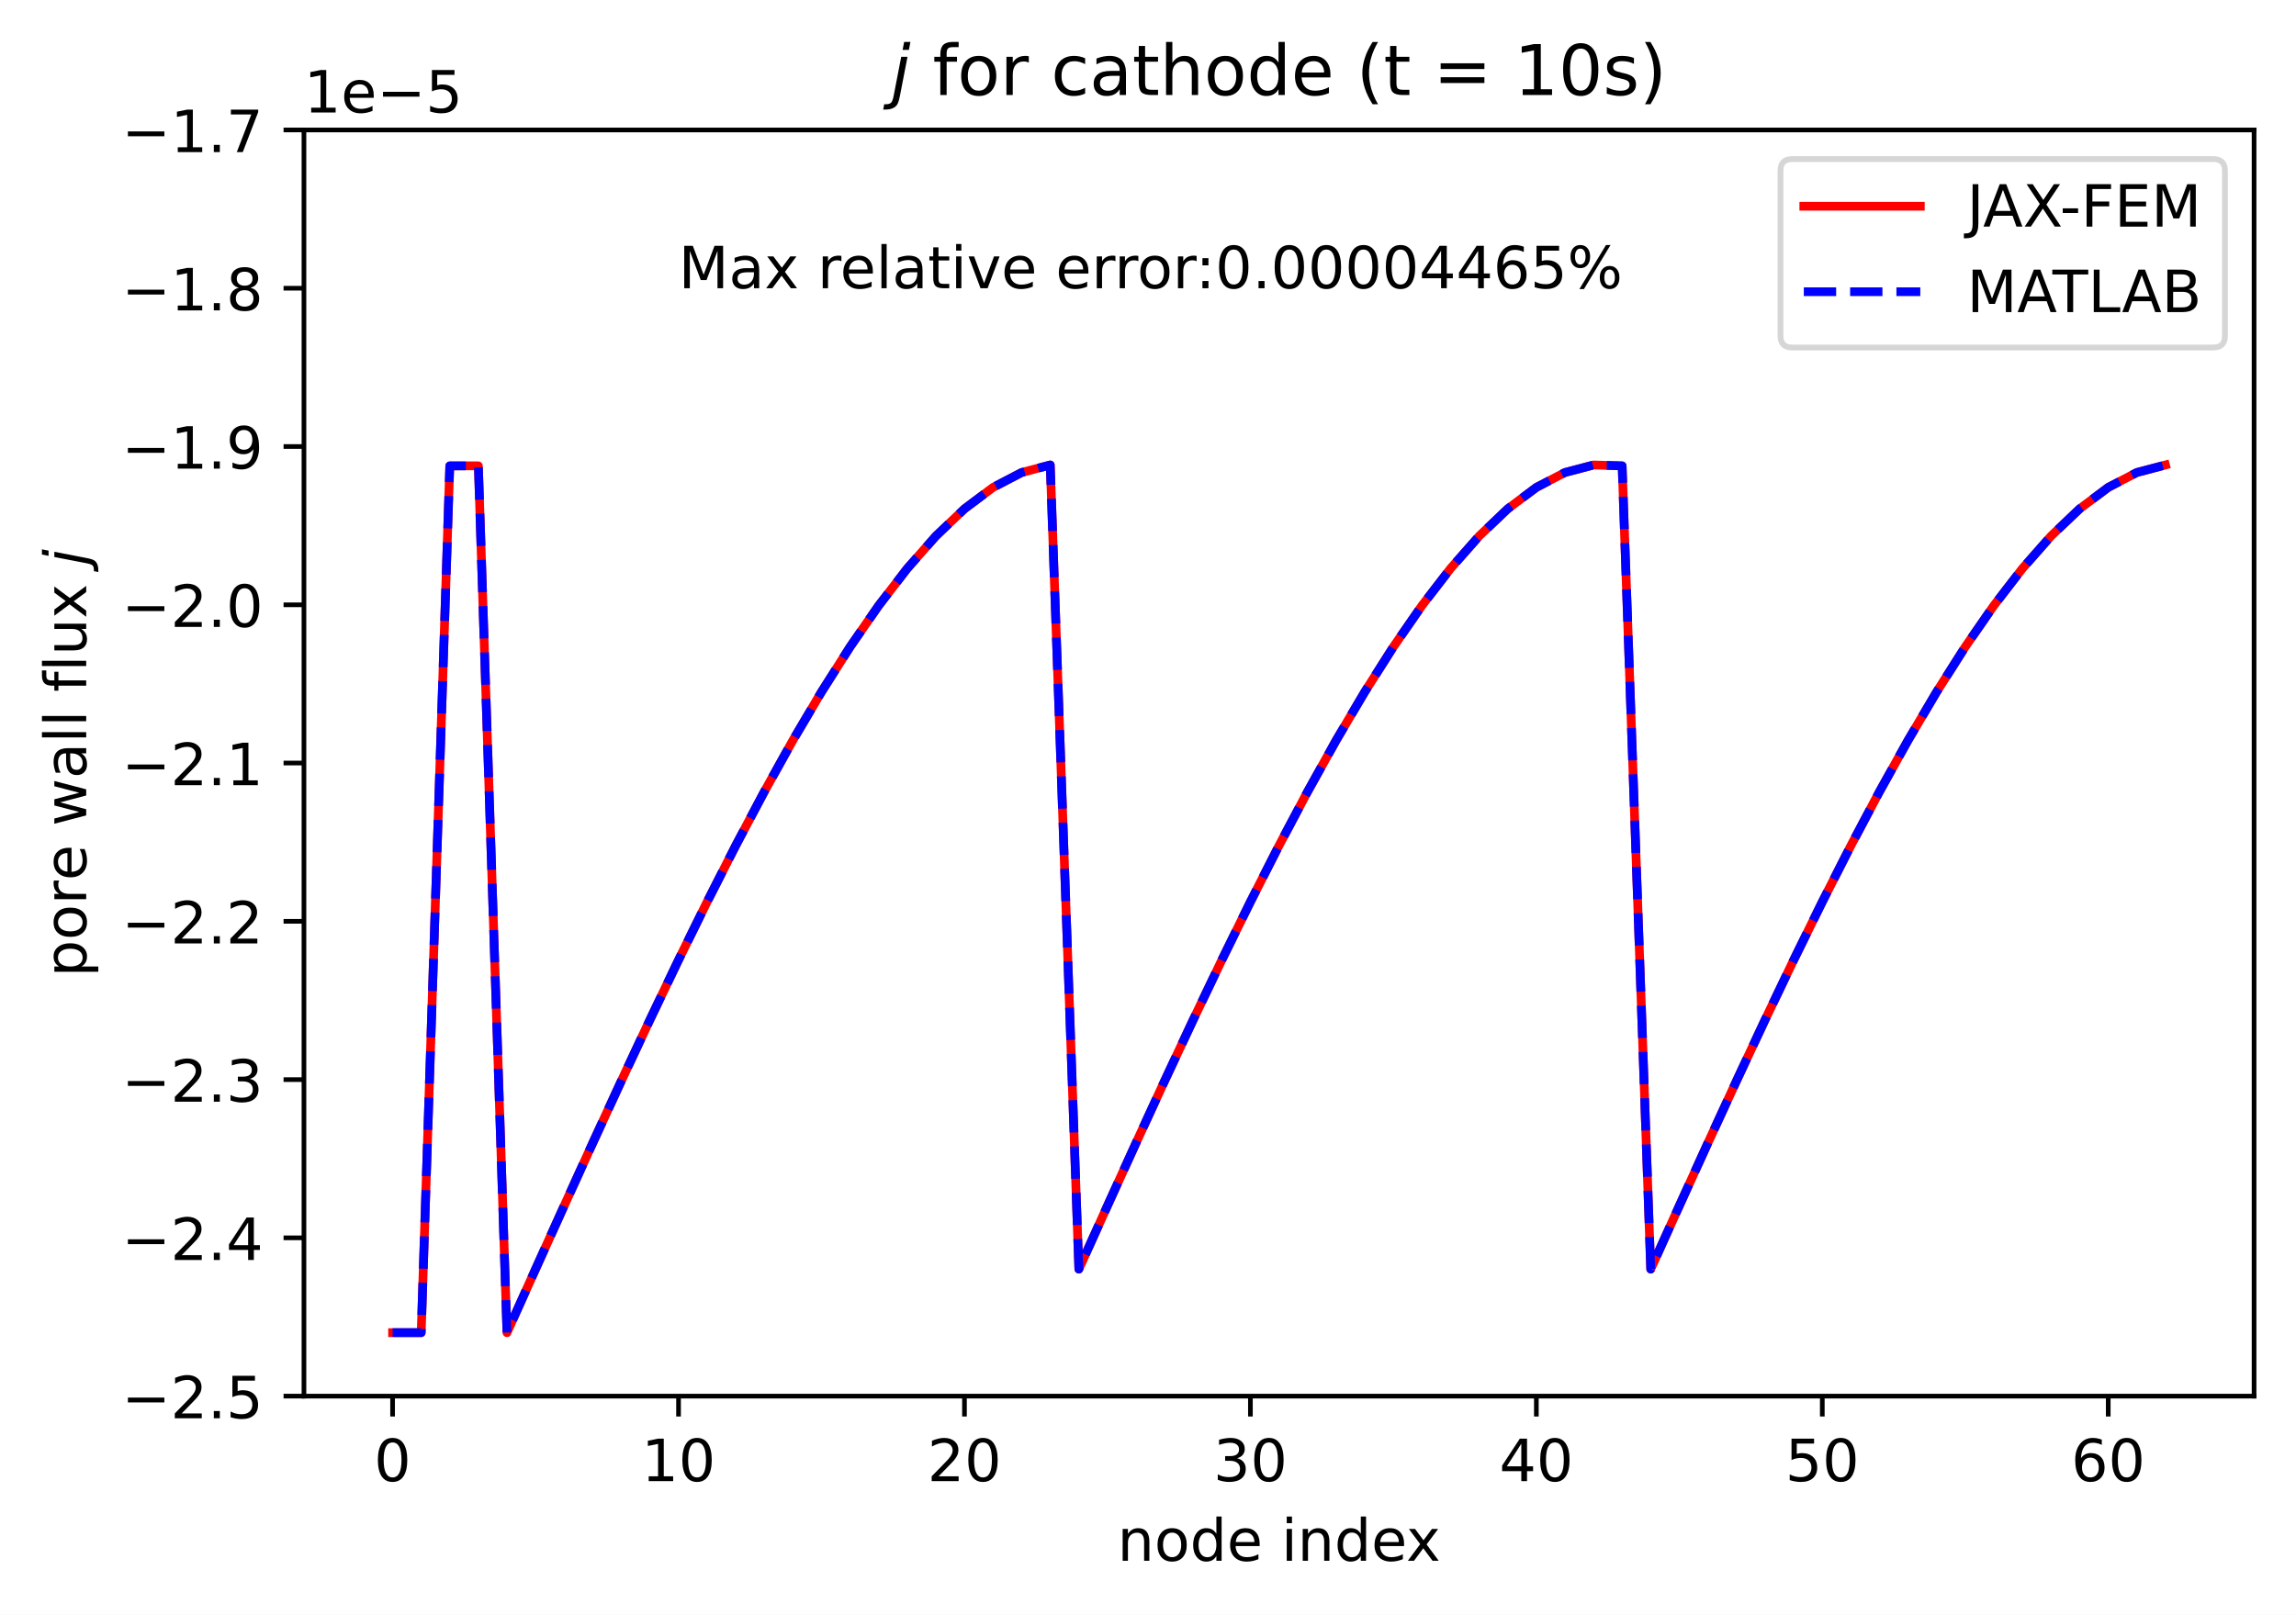
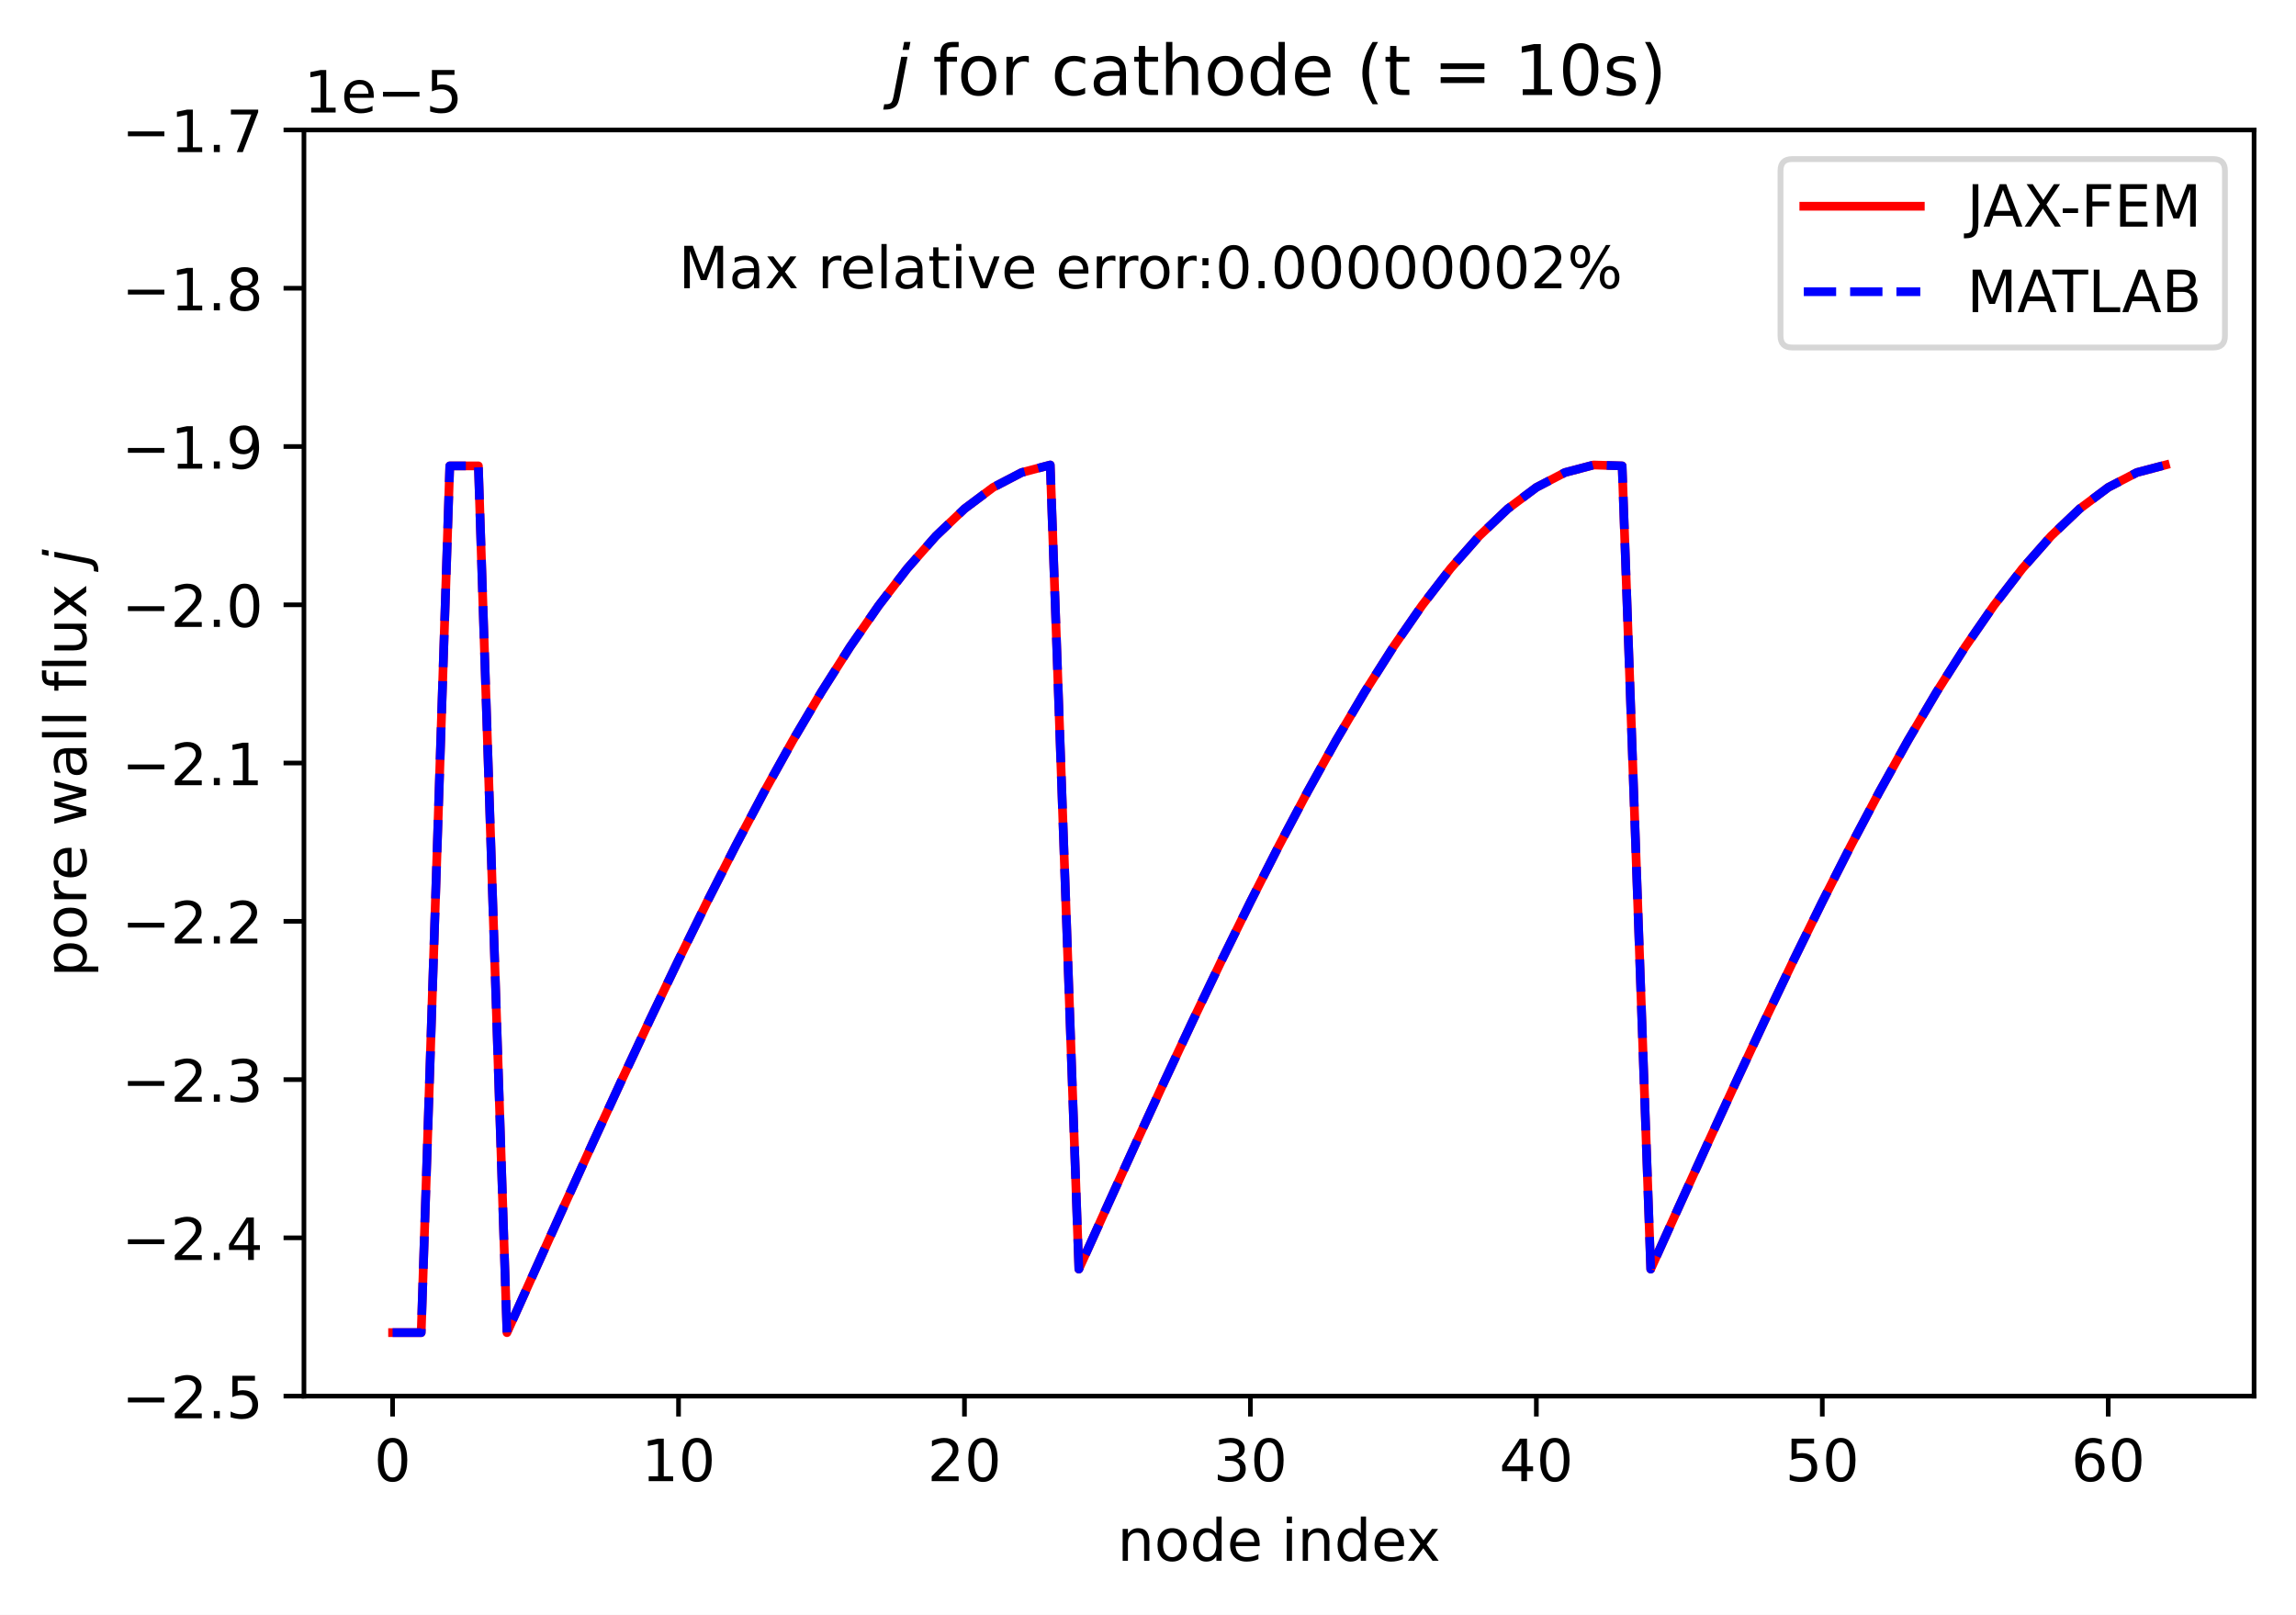
<svg xmlns="http://www.w3.org/2000/svg" xmlns:xlink="http://www.w3.org/1999/xlink" width="394.183pt" height="277.316pt" viewBox="0 0 394.183 277.316" version="1.1">
  <defs>
    <style type="text/css">*{stroke-linejoin: round; stroke-linecap: butt}</style>
  </defs>
  <g id="figure_1">
    <g id="patch_1">
      <path d="M 0 277.316  L 394.183 277.316  L 394.183 0  L 0 0  z " style="fill: #ffffff" />
    </g>
    <g id="axes_1">
      <g id="patch_2">
        <path d="M 52.183 239.76  L 386.983 239.76  L 386.983 22.32  L 52.183 22.32  z " style="fill: #ffffff" />
      </g>
      <g id="matplotlib.axis_1">
        <g id="xtick_1">
          <g id="line2d_1">
            <defs>
-               <path id="m96c7c5d082" d="M 0 0  L 0 3.5  " style="stroke: #000000; stroke-width: 0.8" />
-             </defs>
-             <g>
-               <use xlink:href="#m96c7c5d082" x="67.401" y="239.76" style="stroke: #000000; stroke-width: 0.8" />
+               <path id="mad861404f3" d="M 0 0  L 0 3.5  " style="stroke: #000000; stroke-width: 0.8" />
+             </defs>
+             <g>
+               <use xlink:href="#mad861404f3" x="67.401" y="239.76" style="stroke: #000000; stroke-width: 0.8" />
            </g>
          </g>
          <g id="text_1">
            <g transform="translate(64.21974 254.3584) scale(0.1 -0.1)">
              <defs>
                <path id="DejaVuSans-30" d="M 2034 4250  Q 1547 4250 1301 3770  Q 1056 3291 1056 2328  Q 1056 1369 1301 889  Q 1547 409 2034 409  Q 2525 409 2770 889  Q 3016 1369 3016 2328  Q 3016 3291 2770 3770  Q 2525 4250 2034 4250  z M 2034 4750  Q 2819 4750 3233 4129  Q 3647 3509 3647 2328  Q 3647 1150 3233 529  Q 2819 -91 2034 -91  Q 1250 -91 836 529  Q 422 1150 422 2328  Q 422 3509 836 4129  Q 1250 4750 2034 4750  z " transform="scale(0.015625)" />
              </defs>
              <use xlink:href="#DejaVuSans-30" />
            </g>
          </g>
        </g>
        <g id="xtick_2">
          <g id="line2d_2">
            <g>
-               <use xlink:href="#m96c7c5d082" x="116.492" y="239.76" style="stroke: #000000; stroke-width: 0.8" />
+               <use xlink:href="#mad861404f3" x="116.492" y="239.76" style="stroke: #000000; stroke-width: 0.8" />
            </g>
          </g>
          <g id="text_2">
            <g transform="translate(110.1294 254.3584) scale(0.1 -0.1)">
              <defs>
                <path id="DejaVuSans-31" d="M 794 531  L 1825 531  L 1825 4091  L 703 3866  L 703 4441  L 1819 4666  L 2450 4666  L 2450 531  L 3481 531  L 3481 0  L 794 0  L 794 531  z " transform="scale(0.015625)" />
              </defs>
              <use xlink:href="#DejaVuSans-31" />
              <use xlink:href="#DejaVuSans-30" x="63.623" />
            </g>
          </g>
        </g>
        <g id="xtick_3">
          <g id="line2d_3">
            <g>
-               <use xlink:href="#m96c7c5d082" x="165.583" y="239.76" style="stroke: #000000; stroke-width: 0.8" />
+               <use xlink:href="#mad861404f3" x="165.583" y="239.76" style="stroke: #000000; stroke-width: 0.8" />
            </g>
          </g>
          <g id="text_3">
            <g transform="translate(159.2203 254.3584) scale(0.1 -0.1)">
              <defs>
                <path id="DejaVuSans-32" d="M 1228 531  L 3431 531  L 3431 0  L 469 0  L 469 531  Q 828 903 1448 1529  Q 2069 2156 2228 2338  Q 2531 2678 2651 2914  Q 2772 3150 2772 3378  Q 2772 3750 2511 3984  Q 2250 4219 1831 4219  Q 1534 4219 1204 4116  Q 875 4013 500 3803  L 500 4441  Q 881 4594 1212 4672  Q 1544 4750 1819 4750  Q 2544 4750 2975 4387  Q 3406 4025 3406 3419  Q 3406 3131 3298 2873  Q 3191 2616 2906 2266  Q 2828 2175 2409 1742  Q 1991 1309 1228 531  z " transform="scale(0.015625)" />
              </defs>
              <use xlink:href="#DejaVuSans-32" />
              <use xlink:href="#DejaVuSans-30" x="63.623" />
            </g>
          </g>
        </g>
        <g id="xtick_4">
          <g id="line2d_4">
            <g>
-               <use xlink:href="#m96c7c5d082" x="214.674" y="239.76" style="stroke: #000000; stroke-width: 0.8" />
+               <use xlink:href="#mad861404f3" x="214.674" y="239.76" style="stroke: #000000; stroke-width: 0.8" />
            </g>
          </g>
          <g id="text_4">
            <g transform="translate(208.3112 254.3584) scale(0.1 -0.1)">
              <defs>
                <path id="DejaVuSans-33" d="M 2597 2516  Q 3050 2419 3304 2112  Q 3559 1806 3559 1356  Q 3559 666 3084 287  Q 2609 -91 1734 -91  Q 1441 -91 1130 -33  Q 819 25 488 141  L 488 750  Q 750 597 1062 519  Q 1375 441 1716 441  Q 2309 441 2620 675  Q 2931 909 2931 1356  Q 2931 1769 2642 2001  Q 2353 2234 1838 2234  L 1294 2234  L 1294 2753  L 1863 2753  Q 2328 2753 2575 2939  Q 2822 3125 2822 3475  Q 2822 3834 2567 4026  Q 2313 4219 1838 4219  Q 1578 4219 1281 4162  Q 984 4106 628 3988  L 628 4550  Q 988 4650 1302 4700  Q 1616 4750 1894 4750  Q 2613 4750 3031 4423  Q 3450 4097 3450 3541  Q 3450 3153 3228 2886  Q 3006 2619 2597 2516  z " transform="scale(0.015625)" />
              </defs>
              <use xlink:href="#DejaVuSans-33" />
              <use xlink:href="#DejaVuSans-30" x="63.623" />
            </g>
          </g>
        </g>
        <g id="xtick_5">
          <g id="line2d_5">
            <g>
-               <use xlink:href="#m96c7c5d082" x="263.765" y="239.76" style="stroke: #000000; stroke-width: 0.8" />
+               <use xlink:href="#mad861404f3" x="263.765" y="239.76" style="stroke: #000000; stroke-width: 0.8" />
            </g>
          </g>
          <g id="text_5">
            <g transform="translate(257.4021 254.3584) scale(0.1 -0.1)">
              <defs>
                <path id="DejaVuSans-34" d="M 2419 4116  L 825 1625  L 2419 1625  L 2419 4116  z M 2253 4666  L 3047 4666  L 3047 1625  L 3713 1625  L 3713 1100  L 3047 1100  L 3047 0  L 2419 0  L 2419 1100  L 313 1100  L 313 1709  L 2253 4666  z " transform="scale(0.015625)" />
              </defs>
              <use xlink:href="#DejaVuSans-34" />
              <use xlink:href="#DejaVuSans-30" x="63.623" />
            </g>
          </g>
        </g>
        <g id="xtick_6">
          <g id="line2d_6">
            <g>
-               <use xlink:href="#m96c7c5d082" x="312.856" y="239.76" style="stroke: #000000; stroke-width: 0.8" />
+               <use xlink:href="#mad861404f3" x="312.856" y="239.76" style="stroke: #000000; stroke-width: 0.8" />
            </g>
          </g>
          <g id="text_6">
            <g transform="translate(306.493 254.3584) scale(0.1 -0.1)">
              <defs>
                <path id="DejaVuSans-35" d="M 691 4666  L 3169 4666  L 3169 4134  L 1269 4134  L 1269 2991  Q 1406 3038 1543 3061  Q 1681 3084 1819 3084  Q 2600 3084 3056 2656  Q 3513 2228 3513 1497  Q 3513 744 3044 326  Q 2575 -91 1722 -91  Q 1428 -91 1123 -41  Q 819 9 494 109  L 494 744  Q 775 591 1075 516  Q 1375 441 1709 441  Q 2250 441 2565 725  Q 2881 1009 2881 1497  Q 2881 1984 2565 2268  Q 2250 2553 1709 2553  Q 1456 2553 1204 2497  Q 953 2441 691 2322  L 691 4666  z " transform="scale(0.015625)" />
              </defs>
              <use xlink:href="#DejaVuSans-35" />
              <use xlink:href="#DejaVuSans-30" x="63.623" />
            </g>
          </g>
        </g>
        <g id="xtick_7">
          <g id="line2d_7">
            <g>
-               <use xlink:href="#m96c7c5d082" x="361.946" y="239.76" style="stroke: #000000; stroke-width: 0.8" />
+               <use xlink:href="#mad861404f3" x="361.946" y="239.76" style="stroke: #000000; stroke-width: 0.8" />
            </g>
          </g>
          <g id="text_7">
            <g transform="translate(355.5839 254.3584) scale(0.1 -0.1)">
              <defs>
                <path id="DejaVuSans-36" d="M 2113 2584  Q 1688 2584 1439 2293  Q 1191 2003 1191 1497  Q 1191 994 1439 701  Q 1688 409 2113 409  Q 2538 409 2786 701  Q 3034 994 3034 1497  Q 3034 2003 2786 2293  Q 2538 2584 2113 2584  z M 3366 4563  L 3366 3988  Q 3128 4100 2886 4159  Q 2644 4219 2406 4219  Q 1781 4219 1451 3797  Q 1122 3375 1075 2522  Q 1259 2794 1537 2939  Q 1816 3084 2150 3084  Q 2853 3084 3261 2657  Q 3669 2231 3669 1497  Q 3669 778 3244 343  Q 2819 -91 2113 -91  Q 1303 -91 875 529  Q 447 1150 447 2328  Q 447 3434 972 4092  Q 1497 4750 2381 4750  Q 2619 4750 2861 4703  Q 3103 4656 3366 4563  z " transform="scale(0.015625)" />
              </defs>
              <use xlink:href="#DejaVuSans-36" />
              <use xlink:href="#DejaVuSans-30" x="63.623" />
            </g>
          </g>
        </g>
        <g id="text_8">
          <g transform="translate(191.8344 268.0366) scale(0.1 -0.1)">
            <defs>
              <path id="DejaVuSans-6e" d="M 3513 2113  L 3513 0  L 2938 0  L 2938 2094  Q 2938 2591 2744 2837  Q 2550 3084 2163 3084  Q 1697 3084 1428 2787  Q 1159 2491 1159 1978  L 1159 0  L 581 0  L 581 3500  L 1159 3500  L 1159 2956  Q 1366 3272 1645 3428  Q 1925 3584 2291 3584  Q 2894 3584 3203 3211  Q 3513 2838 3513 2113  z " transform="scale(0.015625)" />
              <path id="DejaVuSans-6f" d="M 1959 3097  Q 1497 3097 1228 2736  Q 959 2375 959 1747  Q 959 1119 1226 758  Q 1494 397 1959 397  Q 2419 397 2687 759  Q 2956 1122 2956 1747  Q 2956 2369 2687 2733  Q 2419 3097 1959 3097  z M 1959 3584  Q 2709 3584 3137 3096  Q 3566 2609 3566 1747  Q 3566 888 3137 398  Q 2709 -91 1959 -91  Q 1206 -91 779 398  Q 353 888 353 1747  Q 353 2609 779 3096  Q 1206 3584 1959 3584  z " transform="scale(0.015625)" />
              <path id="DejaVuSans-64" d="M 2906 2969  L 2906 4863  L 3481 4863  L 3481 0  L 2906 0  L 2906 525  Q 2725 213 2448 61  Q 2172 -91 1784 -91  Q 1150 -91 751 415  Q 353 922 353 1747  Q 353 2572 751 3078  Q 1150 3584 1784 3584  Q 2172 3584 2448 3432  Q 2725 3281 2906 2969  z M 947 1747  Q 947 1113 1208 752  Q 1469 391 1925 391  Q 2381 391 2643 752  Q 2906 1113 2906 1747  Q 2906 2381 2643 2742  Q 2381 3103 1925 3103  Q 1469 3103 1208 2742  Q 947 2381 947 1747  z " transform="scale(0.015625)" />
              <path id="DejaVuSans-65" d="M 3597 1894  L 3597 1613  L 953 1613  Q 991 1019 1311 708  Q 1631 397 2203 397  Q 2534 397 2845 478  Q 3156 559 3463 722  L 3463 178  Q 3153 47 2828 -22  Q 2503 -91 2169 -91  Q 1331 -91 842 396  Q 353 884 353 1716  Q 353 2575 817 3079  Q 1281 3584 2069 3584  Q 2775 3584 3186 3129  Q 3597 2675 3597 1894  z M 3022 2063  Q 3016 2534 2758 2815  Q 2500 3097 2075 3097  Q 1594 3097 1305 2825  Q 1016 2553 972 2059  L 3022 2063  z " transform="scale(0.015625)" />
              <path id="DejaVuSans-20" transform="scale(0.015625)" />
              <path id="DejaVuSans-69" d="M 603 3500  L 1178 3500  L 1178 0  L 603 0  L 603 3500  z M 603 4863  L 1178 4863  L 1178 4134  L 603 4134  L 603 4863  z " transform="scale(0.015625)" />
              <path id="DejaVuSans-78" d="M 3513 3500  L 2247 1797  L 3578 0  L 2900 0  L 1881 1375  L 863 0  L 184 0  L 1544 1831  L 300 3500  L 978 3500  L 1906 2253  L 2834 3500  L 3513 3500  z " transform="scale(0.015625)" />
            </defs>
            <use xlink:href="#DejaVuSans-6e" />
            <use xlink:href="#DejaVuSans-6f" x="63.379" />
            <use xlink:href="#DejaVuSans-64" x="124.561" />
            <use xlink:href="#DejaVuSans-65" x="188.037" />
            <use xlink:href="#DejaVuSans-20" x="249.561" />
            <use xlink:href="#DejaVuSans-69" x="281.348" />
            <use xlink:href="#DejaVuSans-6e" x="309.131" />
            <use xlink:href="#DejaVuSans-64" x="372.51" />
            <use xlink:href="#DejaVuSans-65" x="435.986" />
            <use xlink:href="#DejaVuSans-78" x="495.76" />
          </g>
        </g>
      </g>
      <g id="matplotlib.axis_2">
        <g id="ytick_1">
          <g id="line2d_8">
            <defs>
-               <path id="m4d1b8acb88" d="M 0 0  L -3.5 0  " style="stroke: #000000; stroke-width: 0.8" />
-             </defs>
-             <g>
-               <use xlink:href="#m4d1b8acb88" x="52.183" y="239.76" style="stroke: #000000; stroke-width: 0.8" />
+               <path id="ma2223704f7" d="M 0 0  L -3.5 0  " style="stroke: #000000; stroke-width: 0.8" />
+             </defs>
+             <g>
+               <use xlink:href="#ma2223704f7" x="52.183" y="239.76" style="stroke: #000000; stroke-width: 0.8" />
            </g>
          </g>
          <g id="text_9">
            <g transform="translate(20.9 243.5592) scale(0.1 -0.1)">
              <defs>
                <path id="DejaVuSans-2212" d="M 678 2272  L 4684 2272  L 4684 1741  L 678 1741  L 678 2272  z " transform="scale(0.015625)" />
                <path id="DejaVuSans-2e" d="M 684 794  L 1344 794  L 1344 0  L 684 0  L 684 794  z " transform="scale(0.015625)" />
              </defs>
              <use xlink:href="#DejaVuSans-2212" />
              <use xlink:href="#DejaVuSans-32" x="83.789" />
              <use xlink:href="#DejaVuSans-2e" x="147.412" />
              <use xlink:href="#DejaVuSans-35" x="179.199" />
            </g>
          </g>
        </g>
        <g id="ytick_2">
          <g id="line2d_9">
            <g>
-               <use xlink:href="#m4d1b8acb88" x="52.183" y="212.58" style="stroke: #000000; stroke-width: 0.8" />
+               <use xlink:href="#ma2223704f7" x="52.183" y="212.58" style="stroke: #000000; stroke-width: 0.8" />
            </g>
          </g>
          <g id="text_10">
            <g transform="translate(20.9 216.3792) scale(0.1 -0.1)">
              <use xlink:href="#DejaVuSans-2212" />
              <use xlink:href="#DejaVuSans-32" x="83.789" />
              <use xlink:href="#DejaVuSans-2e" x="147.412" />
              <use xlink:href="#DejaVuSans-34" x="179.199" />
            </g>
          </g>
        </g>
        <g id="ytick_3">
          <g id="line2d_10">
            <g>
-               <use xlink:href="#m4d1b8acb88" x="52.183" y="185.4" style="stroke: #000000; stroke-width: 0.8" />
+               <use xlink:href="#ma2223704f7" x="52.183" y="185.4" style="stroke: #000000; stroke-width: 0.8" />
            </g>
          </g>
          <g id="text_11">
            <g transform="translate(20.9 189.1992) scale(0.1 -0.1)">
              <use xlink:href="#DejaVuSans-2212" />
              <use xlink:href="#DejaVuSans-32" x="83.789" />
              <use xlink:href="#DejaVuSans-2e" x="147.412" />
              <use xlink:href="#DejaVuSans-33" x="179.199" />
            </g>
          </g>
        </g>
        <g id="ytick_4">
          <g id="line2d_11">
            <g>
-               <use xlink:href="#m4d1b8acb88" x="52.183" y="158.22" style="stroke: #000000; stroke-width: 0.8" />
+               <use xlink:href="#ma2223704f7" x="52.183" y="158.22" style="stroke: #000000; stroke-width: 0.8" />
            </g>
          </g>
          <g id="text_12">
            <g transform="translate(20.9 162.0192) scale(0.1 -0.1)">
              <use xlink:href="#DejaVuSans-2212" />
              <use xlink:href="#DejaVuSans-32" x="83.789" />
              <use xlink:href="#DejaVuSans-2e" x="147.412" />
              <use xlink:href="#DejaVuSans-32" x="179.199" />
            </g>
          </g>
        </g>
        <g id="ytick_5">
          <g id="line2d_12">
            <g>
-               <use xlink:href="#m4d1b8acb88" x="52.183" y="131.04" style="stroke: #000000; stroke-width: 0.8" />
+               <use xlink:href="#ma2223704f7" x="52.183" y="131.04" style="stroke: #000000; stroke-width: 0.8" />
            </g>
          </g>
          <g id="text_13">
            <g transform="translate(20.9 134.8392) scale(0.1 -0.1)">
              <use xlink:href="#DejaVuSans-2212" />
              <use xlink:href="#DejaVuSans-32" x="83.789" />
              <use xlink:href="#DejaVuSans-2e" x="147.412" />
              <use xlink:href="#DejaVuSans-31" x="179.199" />
            </g>
          </g>
        </g>
        <g id="ytick_6">
          <g id="line2d_13">
            <g>
-               <use xlink:href="#m4d1b8acb88" x="52.183" y="103.86" style="stroke: #000000; stroke-width: 0.8" />
+               <use xlink:href="#ma2223704f7" x="52.183" y="103.86" style="stroke: #000000; stroke-width: 0.8" />
            </g>
          </g>
          <g id="text_14">
            <g transform="translate(20.9 107.6592) scale(0.1 -0.1)">
              <use xlink:href="#DejaVuSans-2212" />
              <use xlink:href="#DejaVuSans-32" x="83.789" />
              <use xlink:href="#DejaVuSans-2e" x="147.412" />
              <use xlink:href="#DejaVuSans-30" x="179.199" />
            </g>
          </g>
        </g>
        <g id="ytick_7">
          <g id="line2d_14">
            <g>
-               <use xlink:href="#m4d1b8acb88" x="52.183" y="76.68" style="stroke: #000000; stroke-width: 0.8" />
+               <use xlink:href="#ma2223704f7" x="52.183" y="76.68" style="stroke: #000000; stroke-width: 0.8" />
            </g>
          </g>
          <g id="text_15">
            <g transform="translate(20.9 80.47922) scale(0.1 -0.1)">
              <defs>
                <path id="DejaVuSans-39" d="M 703 97  L 703 672  Q 941 559 1184 500  Q 1428 441 1663 441  Q 2288 441 2617 861  Q 2947 1281 2994 2138  Q 2813 1869 2534 1725  Q 2256 1581 1919 1581  Q 1219 1581 811 2004  Q 403 2428 403 3163  Q 403 3881 828 4315  Q 1253 4750 1959 4750  Q 2769 4750 3195 4129  Q 3622 3509 3622 2328  Q 3622 1225 3098 567  Q 2575 -91 1691 -91  Q 1453 -91 1209 -44  Q 966 3 703 97  z M 1959 2075  Q 2384 2075 2632 2365  Q 2881 2656 2881 3163  Q 2881 3666 2632 3958  Q 2384 4250 1959 4250  Q 1534 4250 1286 3958  Q 1038 3666 1038 3163  Q 1038 2656 1286 2365  Q 1534 2075 1959 2075  z " transform="scale(0.015625)" />
              </defs>
              <use xlink:href="#DejaVuSans-2212" />
              <use xlink:href="#DejaVuSans-31" x="83.789" />
              <use xlink:href="#DejaVuSans-2e" x="147.412" />
              <use xlink:href="#DejaVuSans-39" x="179.199" />
            </g>
          </g>
        </g>
        <g id="ytick_8">
          <g id="line2d_15">
            <g>
-               <use xlink:href="#m4d1b8acb88" x="52.183" y="49.5" style="stroke: #000000; stroke-width: 0.8" />
+               <use xlink:href="#ma2223704f7" x="52.183" y="49.5" style="stroke: #000000; stroke-width: 0.8" />
            </g>
          </g>
          <g id="text_16">
            <g transform="translate(20.9 53.29922) scale(0.1 -0.1)">
              <defs>
                <path id="DejaVuSans-38" d="M 2034 2216  Q 1584 2216 1326 1975  Q 1069 1734 1069 1313  Q 1069 891 1326 650  Q 1584 409 2034 409  Q 2484 409 2743 651  Q 3003 894 3003 1313  Q 3003 1734 2745 1975  Q 2488 2216 2034 2216  z M 1403 2484  Q 997 2584 770 2862  Q 544 3141 544 3541  Q 544 4100 942 4425  Q 1341 4750 2034 4750  Q 2731 4750 3128 4425  Q 3525 4100 3525 3541  Q 3525 3141 3298 2862  Q 3072 2584 2669 2484  Q 3125 2378 3379 2068  Q 3634 1759 3634 1313  Q 3634 634 3220 271  Q 2806 -91 2034 -91  Q 1263 -91 848 271  Q 434 634 434 1313  Q 434 1759 690 2068  Q 947 2378 1403 2484  z M 1172 3481  Q 1172 3119 1398 2916  Q 1625 2713 2034 2713  Q 2441 2713 2670 2916  Q 2900 3119 2900 3481  Q 2900 3844 2670 4047  Q 2441 4250 2034 4250  Q 1625 4250 1398 4047  Q 1172 3844 1172 3481  z " transform="scale(0.015625)" />
              </defs>
              <use xlink:href="#DejaVuSans-2212" />
              <use xlink:href="#DejaVuSans-31" x="83.789" />
              <use xlink:href="#DejaVuSans-2e" x="147.412" />
              <use xlink:href="#DejaVuSans-38" x="179.199" />
            </g>
          </g>
        </g>
        <g id="ytick_9">
          <g id="line2d_16">
            <g>
-               <use xlink:href="#m4d1b8acb88" x="52.183" y="22.32" style="stroke: #000000; stroke-width: 0.8" />
+               <use xlink:href="#ma2223704f7" x="52.183" y="22.32" style="stroke: #000000; stroke-width: 0.8" />
            </g>
          </g>
          <g id="text_17">
            <g transform="translate(20.9 26.11922) scale(0.1 -0.1)">
              <defs>
                <path id="DejaVuSans-37" d="M 525 4666  L 3525 4666  L 3525 4397  L 1831 0  L 1172 0  L 2766 4134  L 525 4134  L 525 4666  z " transform="scale(0.015625)" />
              </defs>
              <use xlink:href="#DejaVuSans-2212" />
              <use xlink:href="#DejaVuSans-31" x="83.789" />
              <use xlink:href="#DejaVuSans-2e" x="147.412" />
              <use xlink:href="#DejaVuSans-37" x="179.199" />
            </g>
          </g>
        </g>
        <g id="text_18">
          <g transform="translate(14.8 167.79) rotate(-90) scale(0.1 -0.1)">
            <defs>
              <path id="DejaVuSans-70" d="M 1159 525  L 1159 -1331  L 581 -1331  L 581 3500  L 1159 3500  L 1159 2969  Q 1341 3281 1617 3432  Q 1894 3584 2278 3584  Q 2916 3584 3314 3078  Q 3713 2572 3713 1747  Q 3713 922 3314 415  Q 2916 -91 2278 -91  Q 1894 -91 1617 61  Q 1341 213 1159 525  z M 3116 1747  Q 3116 2381 2855 2742  Q 2594 3103 2138 3103  Q 1681 3103 1420 2742  Q 1159 2381 1159 1747  Q 1159 1113 1420 752  Q 1681 391 2138 391  Q 2594 391 2855 752  Q 3116 1113 3116 1747  z " transform="scale(0.015625)" />
              <path id="DejaVuSans-72" d="M 2631 2963  Q 2534 3019 2420 3045  Q 2306 3072 2169 3072  Q 1681 3072 1420 2755  Q 1159 2438 1159 1844  L 1159 0  L 581 0  L 581 3500  L 1159 3500  L 1159 2956  Q 1341 3275 1631 3429  Q 1922 3584 2338 3584  Q 2397 3584 2469 3576  Q 2541 3569 2628 3553  L 2631 2963  z " transform="scale(0.015625)" />
              <path id="DejaVuSans-77" d="M 269 3500  L 844 3500  L 1563 769  L 2278 3500  L 2956 3500  L 3675 769  L 4391 3500  L 4966 3500  L 4050 0  L 3372 0  L 2619 2869  L 1863 0  L 1184 0  L 269 3500  z " transform="scale(0.015625)" />
              <path id="DejaVuSans-61" d="M 2194 1759  Q 1497 1759 1228 1600  Q 959 1441 959 1056  Q 959 750 1161 570  Q 1363 391 1709 391  Q 2188 391 2477 730  Q 2766 1069 2766 1631  L 2766 1759  L 2194 1759  z M 3341 1997  L 3341 0  L 2766 0  L 2766 531  Q 2569 213 2275 61  Q 1981 -91 1556 -91  Q 1019 -91 701 211  Q 384 513 384 1019  Q 384 1609 779 1909  Q 1175 2209 1959 2209  L 2766 2209  L 2766 2266  Q 2766 2663 2505 2880  Q 2244 3097 1772 3097  Q 1472 3097 1187 3025  Q 903 2953 641 2809  L 641 3341  Q 956 3463 1253 3523  Q 1550 3584 1831 3584  Q 2591 3584 2966 3190  Q 3341 2797 3341 1997  z " transform="scale(0.015625)" />
              <path id="DejaVuSans-6c" d="M 603 4863  L 1178 4863  L 1178 0  L 603 0  L 603 4863  z " transform="scale(0.015625)" />
              <path id="DejaVuSans-66" d="M 2375 4863  L 2375 4384  L 1825 4384  Q 1516 4384 1395 4259  Q 1275 4134 1275 3809  L 1275 3500  L 2222 3500  L 2222 3053  L 1275 3053  L 1275 0  L 697 0  L 697 3053  L 147 3053  L 147 3500  L 697 3500  L 697 3744  Q 697 4328 969 4595  Q 1241 4863 1831 4863  L 2375 4863  z " transform="scale(0.015625)" />
              <path id="DejaVuSans-75" d="M 544 1381  L 544 3500  L 1119 3500  L 1119 1403  Q 1119 906 1312 657  Q 1506 409 1894 409  Q 2359 409 2629 706  Q 2900 1003 2900 1516  L 2900 3500  L 3475 3500  L 3475 0  L 2900 0  L 2900 538  Q 2691 219 2414 64  Q 2138 -91 1772 -91  Q 1169 -91 856 284  Q 544 659 544 1381  z M 1991 3584  L 1991 3584  z " transform="scale(0.015625)" />
              <path id="DejaVuSans-Oblique-6a" d="M 928 3500  L 1503 3500  L 813 -63  L 809 -78  Q 694 -675 544 -897  Q 403 -1106 132 -1218  Q -138 -1331 -506 -1331  L -722 -1331  L -628 -844  L -481 -844  Q -144 -844 -1 -703  Q 141 -563 238 -63  L 928 3500  z M 1197 4863  L 1772 4863  L 1631 4134  L 1056 4134  L 1197 4863  z " transform="scale(0.015625)" />
            </defs>
            <use xlink:href="#DejaVuSans-70" transform="translate(0 0.015625)" />
            <use xlink:href="#DejaVuSans-6f" transform="translate(63.47656 0.015625)" />
            <use xlink:href="#DejaVuSans-72" transform="translate(124.6582 0.015625)" />
            <use xlink:href="#DejaVuSans-65" transform="translate(165.7715 0.015625)" />
            <use xlink:href="#DejaVuSans-20" transform="translate(227.2949 0.015625)" />
            <use xlink:href="#DejaVuSans-77" transform="translate(259.082 0.015625)" />
            <use xlink:href="#DejaVuSans-61" transform="translate(340.8691 0.015625)" />
            <use xlink:href="#DejaVuSans-6c" transform="translate(402.1484 0.015625)" />
            <use xlink:href="#DejaVuSans-6c" transform="translate(429.9316 0.015625)" />
            <use xlink:href="#DejaVuSans-20" transform="translate(457.7148 0.015625)" />
            <use xlink:href="#DejaVuSans-66" transform="translate(489.502 0.015625)" />
            <use xlink:href="#DejaVuSans-6c" transform="translate(524.707 0.015625)" />
            <use xlink:href="#DejaVuSans-75" transform="translate(552.4902 0.015625)" />
            <use xlink:href="#DejaVuSans-78" transform="translate(615.8691 0.015625)" />
            <use xlink:href="#DejaVuSans-20" transform="translate(675.0488 0.015625)" />
            <use xlink:href="#DejaVuSans-Oblique-6a" transform="translate(706.8359 0.015625)" />
          </g>
        </g>
        <g id="text_19">
          <g transform="translate(52.18281 19.32) scale(0.1 -0.1)">
            <use xlink:href="#DejaVuSans-31" />
            <use xlink:href="#DejaVuSans-65" x="63.623" />
            <use xlink:href="#DejaVuSans-2212" x="125.146" />
            <use xlink:href="#DejaVuSans-35" x="208.936" />
          </g>
        </g>
      </g>
      <g id="line2d_17">
-         <path d="M 67.401 228.866  L 72.31 228.866  L 77.219 80.002  L 82.128 80.002  L 87.037 228.866  L 91.946 217.951  L 96.856 207.076  L 101.765 196.284  L 106.674 185.619  L 111.583 175.128  L 116.492 164.862  L 121.401 154.872  L 126.31 145.215  L 131.219 135.946  L 136.128 127.126  L 141.037 118.815  L 145.946 111.081  L 150.856 103.991  L 155.765 97.622  L 160.674 92.053  L 165.583 87.378  L 170.492 83.7  L 175.401 81.142  L 180.31 79.85  L 185.219 217.951  L 190.128 207.076  L 195.037 196.284  L 199.946 185.619  L 204.856 175.128  L 209.765 164.862  L 214.674 154.872  L 219.583 145.215  L 224.492 135.946  L 229.401 127.126  L 234.31 118.815  L 239.219 111.081  L 244.128 103.991  L 249.037 97.622  L 253.946 92.053  L 258.856 87.378  L 263.765 83.7  L 268.674 81.142  L 273.583 79.85  L 278.492 80.002  L 283.401 217.951  L 288.31 207.076  L 293.219 196.284  L 298.128 185.619  L 303.037 175.128  L 307.946 164.862  L 312.856 154.872  L 317.765 145.215  L 322.674 135.946  L 327.583 127.126  L 332.492 118.815  L 337.401 111.081  L 342.31 103.991  L 347.219 97.622  L 352.128 92.053  L 357.037 87.378  L 361.946 83.7  L 366.856 81.142  L 371.765 79.85  " clip-path="url(#p06bf24a6f0)" style="fill: none; stroke: #ff0000; stroke-width: 1.5; stroke-linecap: square" />
+         <path d="M 67.401 228.856  L 72.31 228.856  L 77.219 80.005  L 82.128 80.005  L 87.037 228.856  L 91.946 217.942  L 96.856 207.069  L 101.765 196.278  L 106.674 185.613  L 111.583 175.124  L 116.492 164.859  L 121.401 154.87  L 126.31 145.214  L 131.219 135.946  L 136.128 127.126  L 141.037 118.816  L 145.946 111.082  L 150.856 103.993  L 155.765 97.624  L 160.674 92.056  L 165.583 87.38  L 170.492 83.703  L 175.401 81.145  L 180.31 79.853  L 185.219 217.942  L 190.128 207.069  L 195.037 196.278  L 199.946 185.613  L 204.856 175.124  L 209.765 164.859  L 214.674 154.87  L 219.583 145.214  L 224.492 135.946  L 229.401 127.126  L 234.31 118.816  L 239.219 111.082  L 244.128 103.993  L 249.037 97.624  L 253.946 92.056  L 258.856 87.38  L 263.765 83.703  L 268.674 81.145  L 273.583 79.853  L 278.492 80.005  L 283.401 217.942  L 288.31 207.069  L 293.219 196.278  L 298.128 185.613  L 303.037 175.124  L 307.946 164.859  L 312.856 154.87  L 317.765 145.214  L 322.674 135.946  L 327.583 127.126  L 332.492 118.816  L 337.401 111.082  L 342.31 103.993  L 347.219 97.624  L 352.128 92.056  L 357.037 87.38  L 361.946 83.703  L 366.856 81.145  L 371.765 79.853  " clip-path="url(#pfeb1c0088d)" style="fill: none; stroke: #ff0000; stroke-width: 1.5; stroke-linecap: square" />
      </g>
      <g id="line2d_18">
-         <path d="M 67.401 228.856  L 72.31 228.856  L 77.219 80.005  L 82.128 80.005  L 87.037 228.856  L 91.946 217.942  L 96.856 207.069  L 101.765 196.278  L 106.674 185.613  L 111.583 175.124  L 116.492 164.859  L 121.401 154.87  L 126.31 145.214  L 131.219 135.946  L 136.128 127.126  L 141.037 118.816  L 145.946 111.082  L 150.856 103.993  L 155.765 97.624  L 160.674 92.056  L 165.583 87.38  L 170.492 83.703  L 175.401 81.145  L 180.31 79.853  L 185.219 217.942  L 190.128 207.069  L 195.037 196.278  L 199.946 185.613  L 204.856 175.124  L 209.765 164.859  L 214.674 154.87  L 219.583 145.214  L 224.492 135.946  L 229.401 127.126  L 234.31 118.816  L 239.219 111.082  L 244.128 103.993  L 249.037 97.624  L 253.946 92.056  L 258.856 87.38  L 263.765 83.703  L 268.674 81.145  L 273.583 79.853  L 278.492 80.005  L 283.401 217.942  L 288.31 207.069  L 293.219 196.278  L 298.128 185.613  L 303.037 175.124  L 307.946 164.859  L 312.856 154.87  L 317.765 145.214  L 322.674 135.946  L 327.583 127.126  L 332.492 118.816  L 337.401 111.082  L 342.31 103.993  L 347.219 97.624  L 352.128 92.056  L 357.037 87.38  L 361.946 83.703  L 366.856 81.145  L 371.765 79.853  " clip-path="url(#p06bf24a6f0)" style="fill: none; stroke-dasharray: 5.55,2.4; stroke-dashoffset: 0; stroke: #0000ff; stroke-width: 1.5" />
+         <path d="M 67.401 228.856  L 72.31 228.856  L 77.219 80.005  L 82.128 80.005  L 87.037 228.856  L 91.946 217.942  L 96.856 207.069  L 101.765 196.278  L 106.674 185.613  L 111.583 175.124  L 116.492 164.859  L 121.401 154.87  L 126.31 145.214  L 131.219 135.946  L 136.128 127.126  L 141.037 118.816  L 145.946 111.082  L 150.856 103.993  L 155.765 97.624  L 160.674 92.056  L 165.583 87.38  L 170.492 83.703  L 175.401 81.145  L 180.31 79.853  L 185.219 217.942  L 190.128 207.069  L 195.037 196.278  L 199.946 185.613  L 204.856 175.124  L 209.765 164.859  L 214.674 154.87  L 219.583 145.214  L 224.492 135.946  L 229.401 127.126  L 234.31 118.816  L 239.219 111.082  L 244.128 103.993  L 249.037 97.624  L 253.946 92.056  L 258.856 87.38  L 263.765 83.703  L 268.674 81.145  L 273.583 79.853  L 278.492 80.005  L 283.401 217.942  L 288.31 207.069  L 293.219 196.278  L 298.128 185.613  L 303.037 175.124  L 307.946 164.859  L 312.856 154.87  L 317.765 145.214  L 322.674 135.946  L 327.583 127.126  L 332.492 118.816  L 337.401 111.082  L 342.31 103.993  L 347.219 97.624  L 352.128 92.056  L 357.037 87.38  L 361.946 83.703  L 366.856 81.145  L 371.765 79.853  " clip-path="url(#pfeb1c0088d)" style="fill: none; stroke-dasharray: 5.55,2.4; stroke-dashoffset: 0; stroke: #0000ff; stroke-width: 1.5" />
      </g>
      <g id="patch_3">
        <path d="M 52.183 239.76  L 52.183 22.32  " style="fill: none; stroke: #000000; stroke-width: 0.8; stroke-linejoin: miter; stroke-linecap: square" />
      </g>
      <g id="patch_4">
        <path d="M 386.983 239.76  L 386.983 22.32  " style="fill: none; stroke: #000000; stroke-width: 0.8; stroke-linejoin: miter; stroke-linecap: square" />
      </g>
      <g id="patch_5">
        <path d="M 52.183 239.76  L 386.983 239.76  " style="fill: none; stroke: #000000; stroke-width: 0.8; stroke-linejoin: miter; stroke-linecap: square" />
      </g>
      <g id="patch_6">
        <path d="M 52.183 22.32  L 386.983 22.32  " style="fill: none; stroke: #000000; stroke-width: 0.8; stroke-linejoin: miter; stroke-linecap: square" />
      </g>
      <g id="text_20">
        <g transform="translate(116.4919 49.5) scale(0.1 -0.1)">
          <defs>
            <path id="DejaVuSans-4d" d="M 628 4666  L 1569 4666  L 2759 1491  L 3956 4666  L 4897 4666  L 4897 0  L 4281 0  L 4281 4097  L 3078 897  L 2444 897  L 1241 4097  L 1241 0  L 628 0  L 628 4666  z " transform="scale(0.015625)" />
            <path id="DejaVuSans-74" d="M 1172 4494  L 1172 3500  L 2356 3500  L 2356 3053  L 1172 3053  L 1172 1153  Q 1172 725 1289 603  Q 1406 481 1766 481  L 2356 481  L 2356 0  L 1766 0  Q 1100 0 847 248  Q 594 497 594 1153  L 594 3053  L 172 3053  L 172 3500  L 594 3500  L 594 4494  L 1172 4494  z " transform="scale(0.015625)" />
            <path id="DejaVuSans-76" d="M 191 3500  L 800 3500  L 1894 563  L 2988 3500  L 3597 3500  L 2284 0  L 1503 0  L 191 3500  z " transform="scale(0.015625)" />
            <path id="DejaVuSans-3a" d="M 750 794  L 1409 794  L 1409 0  L 750 0  L 750 794  z M 750 3309  L 1409 3309  L 1409 2516  L 750 2516  L 750 3309  z " transform="scale(0.015625)" />
            <path id="DejaVuSans-25" d="M 4653 2053  Q 4381 2053 4226 1822  Q 4072 1591 4072 1178  Q 4072 772 4226 539  Q 4381 306 4653 306  Q 4919 306 5073 539  Q 5228 772 5228 1178  Q 5228 1588 5073 1820  Q 4919 2053 4653 2053  z M 4653 2450  Q 5147 2450 5437 2106  Q 5728 1763 5728 1178  Q 5728 594 5436 251  Q 5144 -91 4653 -91  Q 4153 -91 3862 251  Q 3572 594 3572 1178  Q 3572 1766 3864 2108  Q 4156 2450 4653 2450  z M 1428 4353  Q 1159 4353 1004 4120  Q 850 3888 850 3481  Q 850 3069 1003 2837  Q 1156 2606 1428 2606  Q 1700 2606 1854 2837  Q 2009 3069 2009 3481  Q 2009 3884 1853 4118  Q 1697 4353 1428 4353  z M 4250 4750  L 4750 4750  L 1831 -91  L 1331 -91  L 4250 4750  z M 1428 4750  Q 1922 4750 2215 4408  Q 2509 4066 2509 3481  Q 2509 2891 2217 2550  Q 1925 2209 1428 2209  Q 931 2209 642 2551  Q 353 2894 353 3481  Q 353 4063 643 4406  Q 934 4750 1428 4750  z " transform="scale(0.015625)" />
          </defs>
          <use xlink:href="#DejaVuSans-4d" />
          <use xlink:href="#DejaVuSans-61" x="86.279" />
          <use xlink:href="#DejaVuSans-78" x="147.559" />
          <use xlink:href="#DejaVuSans-20" x="206.738" />
          <use xlink:href="#DejaVuSans-72" x="238.525" />
          <use xlink:href="#DejaVuSans-65" x="277.389" />
          <use xlink:href="#DejaVuSans-6c" x="338.912" />
          <use xlink:href="#DejaVuSans-61" x="366.695" />
          <use xlink:href="#DejaVuSans-74" x="427.975" />
          <use xlink:href="#DejaVuSans-69" x="467.184" />
          <use xlink:href="#DejaVuSans-76" x="494.967" />
          <use xlink:href="#DejaVuSans-65" x="554.146" />
          <use xlink:href="#DejaVuSans-20" x="615.67" />
          <use xlink:href="#DejaVuSans-65" x="647.457" />
          <use xlink:href="#DejaVuSans-72" x="708.98" />
          <use xlink:href="#DejaVuSans-72" x="748.344" />
          <use xlink:href="#DejaVuSans-6f" x="787.207" />
          <use xlink:href="#DejaVuSans-72" x="848.389" />
          <use xlink:href="#DejaVuSans-3a" x="887.752" />
          <use xlink:href="#DejaVuSans-30" x="921.443" />
          <use xlink:href="#DejaVuSans-2e" x="985.066" />
          <use xlink:href="#DejaVuSans-30" x="1016.854" />
          <use xlink:href="#DejaVuSans-30" x="1080.477" />
          <use xlink:href="#DejaVuSans-30" x="1144.1" />
          <use xlink:href="#DejaVuSans-30" x="1207.723" />
-           <use xlink:href="#DejaVuSans-34" x="1271.346" />
-           <use xlink:href="#DejaVuSans-34" x="1334.969" />
-           <use xlink:href="#DejaVuSans-36" x="1398.592" />
-           <use xlink:href="#DejaVuSans-35" x="1462.215" />
+           <use xlink:href="#DejaVuSans-30" x="1271.346" />
+           <use xlink:href="#DejaVuSans-30" x="1334.969" />
+           <use xlink:href="#DejaVuSans-30" x="1398.592" />
+           <use xlink:href="#DejaVuSans-32" x="1462.215" />
          <use xlink:href="#DejaVuSans-25" x="1525.838" />
        </g>
      </g>
      <g id="text_21">
        <g transform="translate(152.9828 16.32) scale(0.12 -0.12)">
          <defs>
            <path id="DejaVuSans-63" d="M 3122 3366  L 3122 2828  Q 2878 2963 2633 3030  Q 2388 3097 2138 3097  Q 1578 3097 1268 2742  Q 959 2388 959 1747  Q 959 1106 1268 751  Q 1578 397 2138 397  Q 2388 397 2633 464  Q 2878 531 3122 666  L 3122 134  Q 2881 22 2623 -34  Q 2366 -91 2075 -91  Q 1284 -91 818 406  Q 353 903 353 1747  Q 353 2603 823 3093  Q 1294 3584 2113 3584  Q 2378 3584 2631 3529  Q 2884 3475 3122 3366  z " transform="scale(0.015625)" />
            <path id="DejaVuSans-68" d="M 3513 2113  L 3513 0  L 2938 0  L 2938 2094  Q 2938 2591 2744 2837  Q 2550 3084 2163 3084  Q 1697 3084 1428 2787  Q 1159 2491 1159 1978  L 1159 0  L 581 0  L 581 4863  L 1159 4863  L 1159 2956  Q 1366 3272 1645 3428  Q 1925 3584 2291 3584  Q 2894 3584 3203 3211  Q 3513 2838 3513 2113  z " transform="scale(0.015625)" />
            <path id="DejaVuSans-28" d="M 1984 4856  Q 1566 4138 1362 3434  Q 1159 2731 1159 2009  Q 1159 1288 1364 580  Q 1569 -128 1984 -844  L 1484 -844  Q 1016 -109 783 600  Q 550 1309 550 2009  Q 550 2706 781 3412  Q 1013 4119 1484 4856  L 1984 4856  z " transform="scale(0.015625)" />
            <path id="DejaVuSans-3d" d="M 678 2906  L 4684 2906  L 4684 2381  L 678 2381  L 678 2906  z M 678 1631  L 4684 1631  L 4684 1100  L 678 1100  L 678 1631  z " transform="scale(0.015625)" />
            <path id="DejaVuSans-73" d="M 2834 3397  L 2834 2853  Q 2591 2978 2328 3040  Q 2066 3103 1784 3103  Q 1356 3103 1142 2972  Q 928 2841 928 2578  Q 928 2378 1081 2264  Q 1234 2150 1697 2047  L 1894 2003  Q 2506 1872 2764 1633  Q 3022 1394 3022 966  Q 3022 478 2636 193  Q 2250 -91 1575 -91  Q 1294 -91 989 -36  Q 684 19 347 128  L 347 722  Q 666 556 975 473  Q 1284 391 1588 391  Q 1994 391 2212 530  Q 2431 669 2431 922  Q 2431 1156 2273 1281  Q 2116 1406 1581 1522  L 1381 1569  Q 847 1681 609 1914  Q 372 2147 372 2553  Q 372 3047 722 3315  Q 1072 3584 1716 3584  Q 2034 3584 2315 3537  Q 2597 3491 2834 3397  z " transform="scale(0.015625)" />
            <path id="DejaVuSans-29" d="M 513 4856  L 1013 4856  Q 1481 4119 1714 3412  Q 1947 2706 1947 2009  Q 1947 1309 1714 600  Q 1481 -109 1013 -844  L 513 -844  Q 928 -128 1133 580  Q 1338 1288 1338 2009  Q 1338 2731 1133 3434  Q 928 4138 513 4856  z " transform="scale(0.015625)" />
          </defs>
          <use xlink:href="#DejaVuSans-Oblique-6a" transform="translate(0 0.015625)" />
          <use xlink:href="#DejaVuSans-20" transform="translate(27.7832 0.015625)" />
          <use xlink:href="#DejaVuSans-66" transform="translate(59.57031 0.015625)" />
          <use xlink:href="#DejaVuSans-6f" transform="translate(94.77539 0.015625)" />
          <use xlink:href="#DejaVuSans-72" transform="translate(155.957 0.015625)" />
          <use xlink:href="#DejaVuSans-20" transform="translate(197.0703 0.015625)" />
          <use xlink:href="#DejaVuSans-63" transform="translate(228.8574 0.015625)" />
          <use xlink:href="#DejaVuSans-61" transform="translate(283.8379 0.015625)" />
          <use xlink:href="#DejaVuSans-74" transform="translate(345.1172 0.015625)" />
          <use xlink:href="#DejaVuSans-68" transform="translate(384.3262 0.015625)" />
          <use xlink:href="#DejaVuSans-6f" transform="translate(447.7051 0.015625)" />
          <use xlink:href="#DejaVuSans-64" transform="translate(508.8867 0.015625)" />
          <use xlink:href="#DejaVuSans-65" transform="translate(572.3633 0.015625)" />
          <use xlink:href="#DejaVuSans-20" transform="translate(633.8867 0.015625)" />
          <use xlink:href="#DejaVuSans-28" transform="translate(665.6738 0.015625)" />
          <use xlink:href="#DejaVuSans-74" transform="translate(704.6875 0.015625)" />
          <use xlink:href="#DejaVuSans-20" transform="translate(743.8965 0.015625)" />
          <use xlink:href="#DejaVuSans-3d" transform="translate(775.6836 0.015625)" />
          <use xlink:href="#DejaVuSans-20" transform="translate(859.4727 0.015625)" />
          <use xlink:href="#DejaVuSans-31" transform="translate(891.2598 0.015625)" />
          <use xlink:href="#DejaVuSans-30" transform="translate(954.8828 0.015625)" />
          <use xlink:href="#DejaVuSans-73" transform="translate(1018.506 0.015625)" />
          <use xlink:href="#DejaVuSans-29" transform="translate(1070.605 0.015625)" />
        </g>
      </g>
      <g id="legend_1">
        <g id="patch_7">
          <path d="M 307.683 59.676  L 379.983 59.676  Q 381.983 59.676 381.983 57.676  L 381.983 29.32  Q 381.983 27.32 379.983 27.32  L 307.683 27.32  Q 305.683 27.32 305.683 29.32  L 305.683 57.676  Q 305.683 59.676 307.683 59.676  z " style="fill: #ffffff; opacity: 0.8; stroke: #cccccc; stroke-linejoin: miter" />
        </g>
        <g id="line2d_19">
          <path d="M 309.683 35.418  L 319.683 35.418  L 329.683 35.418  " style="fill: none; stroke: #ff0000; stroke-width: 1.5; stroke-linecap: square" />
        </g>
        <g id="text_22">
          <g transform="translate(337.6828 38.91844) scale(0.1 -0.1)">
            <defs>
              <path id="DejaVuSans-4a" d="M 628 4666  L 1259 4666  L 1259 325  Q 1259 -519 939 -900  Q 619 -1281 -91 -1281  L -331 -1281  L -331 -750  L -134 -750  Q 284 -750 456 -515  Q 628 -281 628 325  L 628 4666  z " transform="scale(0.015625)" />
              <path id="DejaVuSans-41" d="M 2188 4044  L 1331 1722  L 3047 1722  L 2188 4044  z M 1831 4666  L 2547 4666  L 4325 0  L 3669 0  L 3244 1197  L 1141 1197  L 716 0  L 50 0  L 1831 4666  z " transform="scale(0.015625)" />
              <path id="DejaVuSans-58" d="M 403 4666  L 1081 4666  L 2241 2931  L 3406 4666  L 4084 4666  L 2584 2425  L 4184 0  L 3506 0  L 2194 1984  L 872 0  L 191 0  L 1856 2491  L 403 4666  z " transform="scale(0.015625)" />
              <path id="DejaVuSans-2d" d="M 313 2009  L 1997 2009  L 1997 1497  L 313 1497  L 313 2009  z " transform="scale(0.015625)" />
              <path id="DejaVuSans-46" d="M 628 4666  L 3309 4666  L 3309 4134  L 1259 4134  L 1259 2759  L 3109 2759  L 3109 2228  L 1259 2228  L 1259 0  L 628 0  L 628 4666  z " transform="scale(0.015625)" />
              <path id="DejaVuSans-45" d="M 628 4666  L 3578 4666  L 3578 4134  L 1259 4134  L 1259 2753  L 3481 2753  L 3481 2222  L 1259 2222  L 1259 531  L 3634 531  L 3634 0  L 628 0  L 628 4666  z " transform="scale(0.015625)" />
            </defs>
            <use xlink:href="#DejaVuSans-4a" />
            <use xlink:href="#DejaVuSans-41" x="27.742" />
            <use xlink:href="#DejaVuSans-58" x="96.15" />
            <use xlink:href="#DejaVuSans-2d" x="159.656" />
            <use xlink:href="#DejaVuSans-46" x="195.74" />
            <use xlink:href="#DejaVuSans-45" x="253.26" />
            <use xlink:href="#DejaVuSans-4d" x="316.443" />
          </g>
        </g>
        <g id="line2d_20">
          <path d="M 309.683 50.097  L 319.683 50.097  L 329.683 50.097  " style="fill: none; stroke-dasharray: 5.55,2.4; stroke-dashoffset: 0; stroke: #0000ff; stroke-width: 1.5" />
        </g>
        <g id="text_23">
          <g transform="translate(337.6828 53.59656) scale(0.1 -0.1)">
            <defs>
              <path id="DejaVuSans-54" d="M -19 4666  L 3928 4666  L 3928 4134  L 2272 4134  L 2272 0  L 1638 0  L 1638 4134  L -19 4134  L -19 4666  z " transform="scale(0.015625)" />
              <path id="DejaVuSans-4c" d="M 628 4666  L 1259 4666  L 1259 531  L 3531 531  L 3531 0  L 628 0  L 628 4666  z " transform="scale(0.015625)" />
              <path id="DejaVuSans-42" d="M 1259 2228  L 1259 519  L 2272 519  Q 2781 519 3026 730  Q 3272 941 3272 1375  Q 3272 1813 3026 2020  Q 2781 2228 2272 2228  L 1259 2228  z M 1259 4147  L 1259 2741  L 2194 2741  Q 2656 2741 2882 2914  Q 3109 3088 3109 3444  Q 3109 3797 2882 3972  Q 2656 4147 2194 4147  L 1259 4147  z M 628 4666  L 2241 4666  Q 2963 4666 3353 4366  Q 3744 4066 3744 3513  Q 3744 3084 3544 2831  Q 3344 2578 2956 2516  Q 3422 2416 3680 2098  Q 3938 1781 3938 1306  Q 3938 681 3513 340  Q 3088 0 2303 0  L 628 0  L 628 4666  z " transform="scale(0.015625)" />
            </defs>
            <use xlink:href="#DejaVuSans-4d" />
            <use xlink:href="#DejaVuSans-41" x="86.279" />
            <use xlink:href="#DejaVuSans-54" x="146.938" />
            <use xlink:href="#DejaVuSans-4c" x="208.021" />
            <use xlink:href="#DejaVuSans-41" x="265.984" />
            <use xlink:href="#DejaVuSans-42" x="334.393" />
          </g>
        </g>
      </g>
    </g>
  </g>
  <defs>
-     <clipPath id="p06bf24a6f0">
+     <clipPath id="pfeb1c0088d">
      <rect x="52.183" y="22.32" width="334.8" height="217.44" />
    </clipPath>
  </defs>
</svg>
